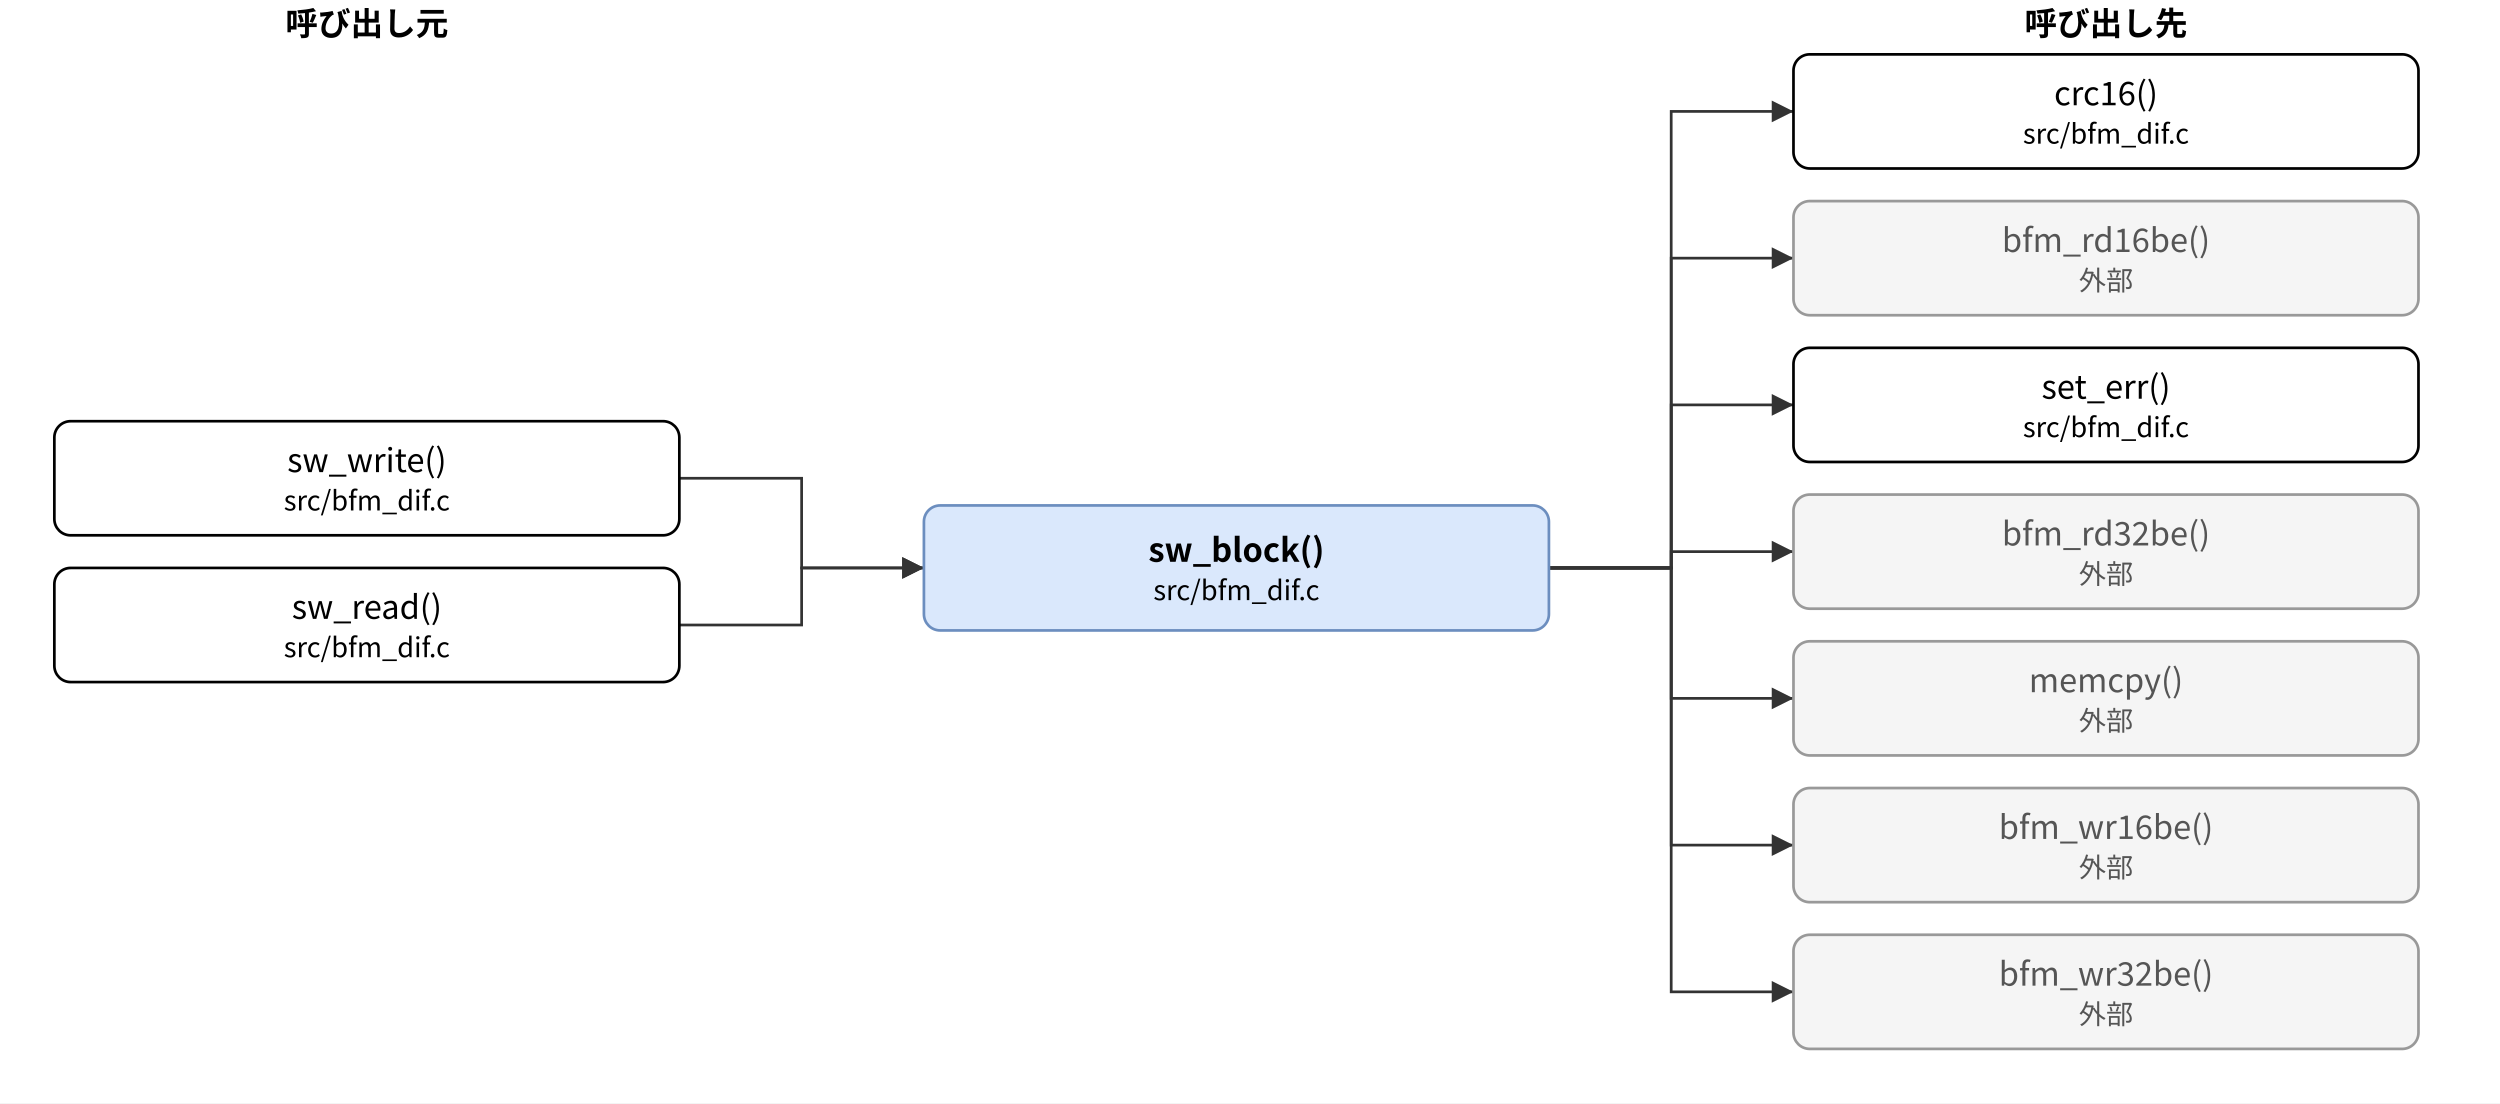
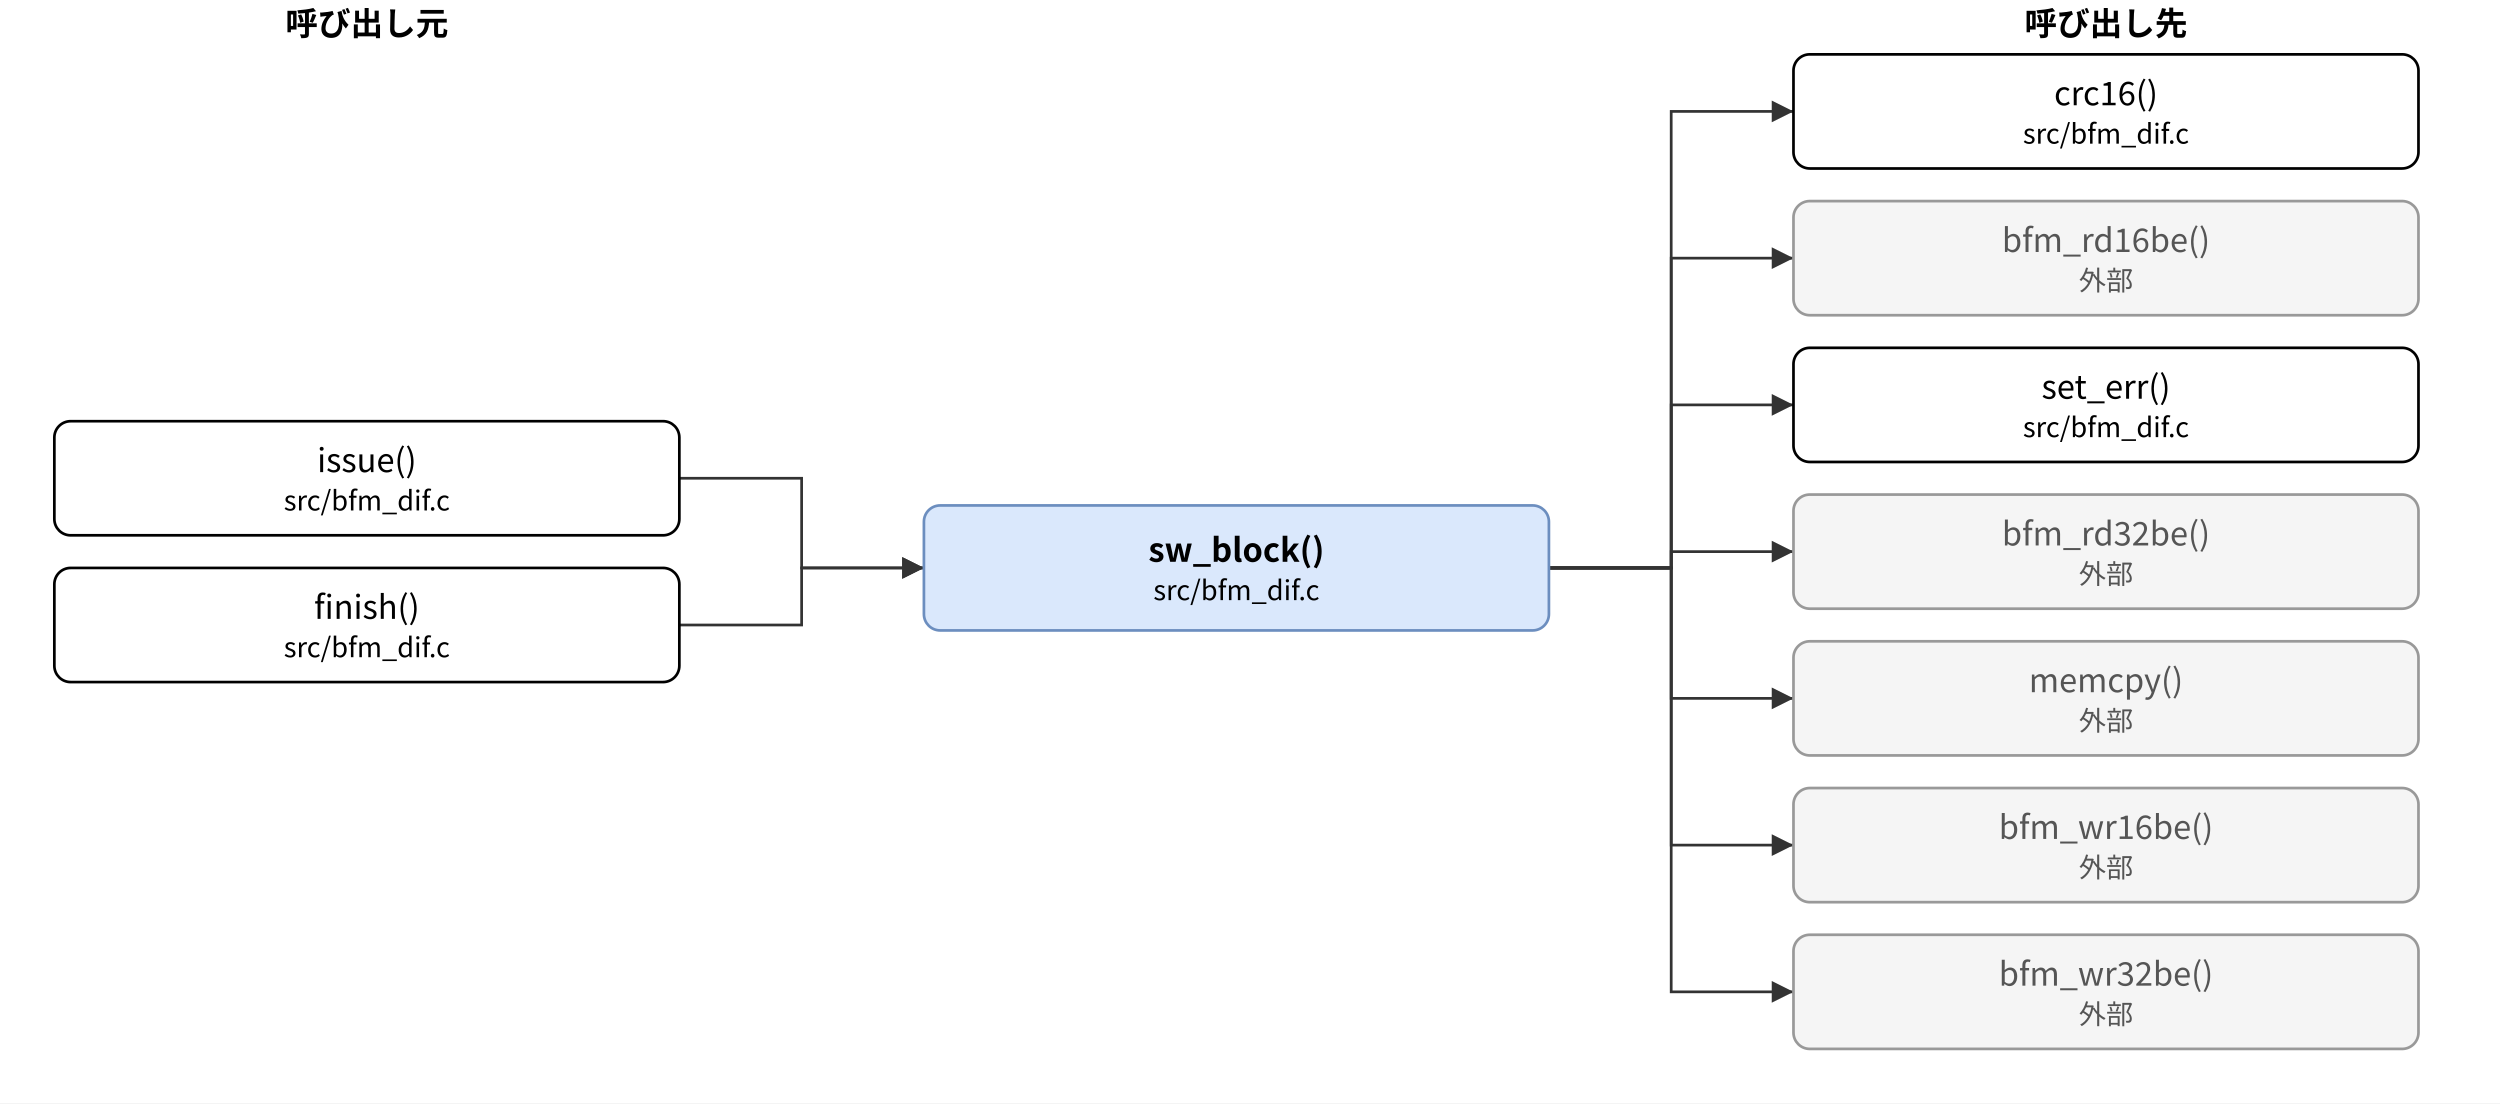
- <svg xmlns="http://www.w3.org/2000/svg" version="1.1" width="920" height="406" viewBox="0 0 920 406" font-family="Noto Sans CJK JP, Meiryo, sans-serif" content="&lt;mxfile host=&quot;bfmem-gen&quot; type=&quot;device&quot;&gt;&lt;diagram id=&quot;4dd38c207dd55f139f8e&quot; name=&quot;sw_block 関係&quot;&gt;&lt;mxGraphModel dx=&quot;800&quot; dy=&quot;600&quot; grid=&quot;0&quot; gridSize=&quot;10&quot; guides=&quot;1&quot; tooltips=&quot;1&quot; connect=&quot;1&quot; arrows=&quot;1&quot; fold=&quot;1&quot; page=&quot;0&quot; pageScale=&quot;1&quot; math=&quot;0&quot; shadow=&quot;0&quot;&gt;&lt;root&gt;&lt;mxCell id=&quot;0&quot;/&gt;&lt;mxCell id=&quot;1&quot; parent=&quot;0&quot;/&gt;&lt;mxCell id=&quot;c&quot; value=&quot;sw_block()&amp;lt;br&amp;gt;&amp;lt;font style=&amp;quot;font-size:10px&amp;quot;&amp;gt;src/bfm_dif.c&amp;lt;/font&amp;gt;&quot; style=&quot;rounded=1;whiteSpace=wrap;html=1;fillColor=#dae8fc;strokeColor=#6c8ebf;fontStyle=1;&quot; vertex=&quot;1&quot; parent=&quot;1&quot;&gt;&lt;mxGeometry x=&quot;340.0&quot; y=&quot;186.0&quot; width=&quot;230.0&quot; height=&quot;46.0&quot; as=&quot;geometry&quot;/&gt;&lt;/mxCell&gt;&lt;mxCell id=&quot;l0&quot; value=&quot;sw_write()&amp;lt;br&amp;gt;&amp;lt;font style=&amp;quot;font-size:10px&amp;quot;&amp;gt;src/bfm_dif.c&amp;lt;/font&amp;gt;&quot; style=&quot;rounded=1;whiteSpace=wrap;html=1;&quot; vertex=&quot;1&quot; parent=&quot;1&quot;&gt;&lt;mxGeometry x=&quot;20.0&quot; y=&quot;155.0&quot; width=&quot;230.0&quot; height=&quot;42.0&quot; as=&quot;geometry&quot;/&gt;&lt;/mxCell&gt;&lt;mxCell id=&quot;l1&quot; value=&quot;sw_read()&amp;lt;br&amp;gt;&amp;lt;font style=&amp;quot;font-size:10px&amp;quot;&amp;gt;src/bfm_dif.c&amp;lt;/font&amp;gt;&quot; style=&quot;rounded=1;whiteSpace=wrap;html=1;&quot; vertex=&quot;1&quot; parent=&quot;1&quot;&gt;&lt;mxGeometry x=&quot;20.0&quot; y=&quot;209.0&quot; width=&quot;230.0&quot; height=&quot;42.0&quot; as=&quot;geometry&quot;/&gt;&lt;/mxCell&gt;&lt;mxCell id=&quot;r0&quot; value=&quot;crc16()&amp;lt;br&amp;gt;&amp;lt;font style=&amp;quot;font-size:10px&amp;quot;&amp;gt;src/bfm_dif.c&amp;lt;/font&amp;gt;&quot; style=&quot;rounded=1;whiteSpace=wrap;html=1;&quot; vertex=&quot;1&quot; parent=&quot;1&quot;&gt;&lt;mxGeometry x=&quot;660.0&quot; y=&quot;20.0&quot; width=&quot;230.0&quot; height=&quot;42.0&quot; as=&quot;geometry&quot;/&gt;&lt;/mxCell&gt;&lt;mxCell id=&quot;r1&quot; value=&quot;bfm_rd16be()&amp;lt;br&amp;gt;&amp;lt;font style=&amp;quot;font-size:10px&amp;quot;&amp;gt;外部&amp;lt;/font&amp;gt;&quot; style=&quot;rounded=1;whiteSpace=wrap;html=1;fillColor=#f5f5f5;strokeColor=#999999;fontColor=#555555;&quot; vertex=&quot;1&quot; parent=&quot;1&quot;&gt;&lt;mxGeometry x=&quot;660.0&quot; y=&quot;74.0&quot; width=&quot;230.0&quot; height=&quot;42.0&quot; as=&quot;geometry&quot;/&gt;&lt;/mxCell&gt;&lt;mxCell id=&quot;r2&quot; value=&quot;set_err()&amp;lt;br&amp;gt;&amp;lt;font style=&amp;quot;font-size:10px&amp;quot;&amp;gt;src/bfm_dif.c&amp;lt;/font&amp;gt;&quot; style=&quot;rounded=1;whiteSpace=wrap;html=1;&quot; vertex=&quot;1&quot; parent=&quot;1&quot;&gt;&lt;mxGeometry x=&quot;660.0&quot; y=&quot;128.0&quot; width=&quot;230.0&quot; height=&quot;42.0&quot; as=&quot;geometry&quot;/&gt;&lt;/mxCell&gt;&lt;mxCell id=&quot;r3&quot; value=&quot;bfm_rd32be()&amp;lt;br&amp;gt;&amp;lt;font style=&amp;quot;font-size:10px&amp;quot;&amp;gt;外部&amp;lt;/font&amp;gt;&quot; style=&quot;rounded=1;whiteSpace=wrap;html=1;fillColor=#f5f5f5;strokeColor=#999999;fontColor=#555555;&quot; vertex=&quot;1&quot; parent=&quot;1&quot;&gt;&lt;mxGeometry x=&quot;660.0&quot; y=&quot;182.0&quot; width=&quot;230.0&quot; height=&quot;42.0&quot; as=&quot;geometry&quot;/&gt;&lt;/mxCell&gt;&lt;mxCell id=&quot;r4&quot; value=&quot;memcpy()&amp;lt;br&amp;gt;&amp;lt;font style=&amp;quot;font-size:10px&amp;quot;&amp;gt;外部&amp;lt;/font&amp;gt;&quot; style=&quot;rounded=1;whiteSpace=wrap;html=1;fillColor=#f5f5f5;strokeColor=#999999;fontColor=#555555;&quot; vertex=&quot;1&quot; parent=&quot;1&quot;&gt;&lt;mxGeometry x=&quot;660.0&quot; y=&quot;236.0&quot; width=&quot;230.0&quot; height=&quot;42.0&quot; as=&quot;geometry&quot;/&gt;&lt;/mxCell&gt;&lt;mxCell id=&quot;r5&quot; value=&quot;bfm_wr16be()&amp;lt;br&amp;gt;&amp;lt;font style=&amp;quot;font-size:10px&amp;quot;&amp;gt;外部&amp;lt;/font&amp;gt;&quot; style=&quot;rounded=1;whiteSpace=wrap;html=1;fillColor=#f5f5f5;strokeColor=#999999;fontColor=#555555;&quot; vertex=&quot;1&quot; parent=&quot;1&quot;&gt;&lt;mxGeometry x=&quot;660.0&quot; y=&quot;290.0&quot; width=&quot;230.0&quot; height=&quot;42.0&quot; as=&quot;geometry&quot;/&gt;&lt;/mxCell&gt;&lt;mxCell id=&quot;r6&quot; value=&quot;bfm_wr32be()&amp;lt;br&amp;gt;&amp;lt;font style=&amp;quot;font-size:10px&amp;quot;&amp;gt;外部&amp;lt;/font&amp;gt;&quot; style=&quot;rounded=1;whiteSpace=wrap;html=1;fillColor=#f5f5f5;strokeColor=#999999;fontColor=#555555;&quot; vertex=&quot;1&quot; parent=&quot;1&quot;&gt;&lt;mxGeometry x=&quot;660.0&quot; y=&quot;344.0&quot; width=&quot;230.0&quot; height=&quot;42.0&quot; as=&quot;geometry&quot;/&gt;&lt;/mxCell&gt;&lt;mxCell id=&quot;e0&quot; value=&quot;&quot; style=&quot;edgeStyle=none;html=1;rounded=0;endArrow=block;endFill=1;exitX=1;exitY=0.5;exitDx=0;exitDy=0;exitPerimeter=0;entryX=0;entryY=0.5;entryDx=0;entryDy=0;entryPerimeter=0;&quot; edge=&quot;1&quot; parent=&quot;1&quot; source=&quot;l0&quot; target=&quot;c&quot;&gt;&lt;mxGeometry relative=&quot;1&quot; as=&quot;geometry&quot;&gt;&lt;Array as=&quot;points&quot;&gt;&lt;mxPoint x=&quot;295.0&quot; y=&quot;176.0&quot;/&gt;&lt;mxPoint x=&quot;295.0&quot; y=&quot;209.0&quot;/&gt;&lt;/Array&gt;&lt;/mxGeometry&gt;&lt;/mxCell&gt;&lt;mxCell id=&quot;e1&quot; value=&quot;&quot; style=&quot;edgeStyle=none;html=1;rounded=0;endArrow=block;endFill=1;exitX=1;exitY=0.5;exitDx=0;exitDy=0;exitPerimeter=0;entryX=0;entryY=0.5;entryDx=0;entryDy=0;entryPerimeter=0;&quot; edge=&quot;1&quot; parent=&quot;1&quot; source=&quot;l1&quot; target=&quot;c&quot;&gt;&lt;mxGeometry relative=&quot;1&quot; as=&quot;geometry&quot;&gt;&lt;Array as=&quot;points&quot;&gt;&lt;mxPoint x=&quot;295.0&quot; y=&quot;230.0&quot;/&gt;&lt;mxPoint x=&quot;295.0&quot; y=&quot;209.0&quot;/&gt;&lt;/Array&gt;&lt;/mxGeometry&gt;&lt;/mxCell&gt;&lt;mxCell id=&quot;e2&quot; value=&quot;&quot; style=&quot;edgeStyle=none;html=1;rounded=0;endArrow=block;endFill=1;exitX=1;exitY=0.5;exitDx=0;exitDy=0;exitPerimeter=0;entryX=0;entryY=0.5;entryDx=0;entryDy=0;entryPerimeter=0;&quot; edge=&quot;1&quot; parent=&quot;1&quot; source=&quot;c&quot; target=&quot;r0&quot;&gt;&lt;mxGeometry relative=&quot;1&quot; as=&quot;geometry&quot;&gt;&lt;Array as=&quot;points&quot;&gt;&lt;mxPoint x=&quot;615.0&quot; y=&quot;209.0&quot;/&gt;&lt;mxPoint x=&quot;615.0&quot; y=&quot;41.0&quot;/&gt;&lt;/Array&gt;&lt;/mxGeometry&gt;&lt;/mxCell&gt;&lt;mxCell id=&quot;e3&quot; value=&quot;&quot; style=&quot;edgeStyle=none;html=1;rounded=0;endArrow=block;endFill=1;exitX=1;exitY=0.5;exitDx=0;exitDy=0;exitPerimeter=0;entryX=0;entryY=0.5;entryDx=0;entryDy=0;entryPerimeter=0;&quot; edge=&quot;1&quot; parent=&quot;1&quot; source=&quot;c&quot; target=&quot;r1&quot;&gt;&lt;mxGeometry relative=&quot;1&quot; as=&quot;geometry&quot;&gt;&lt;Array as=&quot;points&quot;&gt;&lt;mxPoint x=&quot;615.0&quot; y=&quot;209.0&quot;/&gt;&lt;mxPoint x=&quot;615.0&quot; y=&quot;95.0&quot;/&gt;&lt;/Array&gt;&lt;/mxGeometry&gt;&lt;/mxCell&gt;&lt;mxCell id=&quot;e4&quot; value=&quot;&quot; style=&quot;edgeStyle=none;html=1;rounded=0;endArrow=block;endFill=1;exitX=1;exitY=0.5;exitDx=0;exitDy=0;exitPerimeter=0;entryX=0;entryY=0.5;entryDx=0;entryDy=0;entryPerimeter=0;&quot; edge=&quot;1&quot; parent=&quot;1&quot; source=&quot;c&quot; target=&quot;r2&quot;&gt;&lt;mxGeometry relative=&quot;1&quot; as=&quot;geometry&quot;&gt;&lt;Array as=&quot;points&quot;&gt;&lt;mxPoint x=&quot;615.0&quot; y=&quot;209.0&quot;/&gt;&lt;mxPoint x=&quot;615.0&quot; y=&quot;149.0&quot;/&gt;&lt;/Array&gt;&lt;/mxGeometry&gt;&lt;/mxCell&gt;&lt;mxCell id=&quot;e5&quot; value=&quot;&quot; style=&quot;edgeStyle=none;html=1;rounded=0;endArrow=block;endFill=1;exitX=1;exitY=0.5;exitDx=0;exitDy=0;exitPerimeter=0;entryX=0;entryY=0.5;entryDx=0;entryDy=0;entryPerimeter=0;&quot; edge=&quot;1&quot; parent=&quot;1&quot; source=&quot;c&quot; target=&quot;r3&quot;&gt;&lt;mxGeometry relative=&quot;1&quot; as=&quot;geometry&quot;&gt;&lt;Array as=&quot;points&quot;&gt;&lt;mxPoint x=&quot;615.0&quot; y=&quot;209.0&quot;/&gt;&lt;mxPoint x=&quot;615.0&quot; y=&quot;203.0&quot;/&gt;&lt;/Array&gt;&lt;/mxGeometry&gt;&lt;/mxCell&gt;&lt;mxCell id=&quot;e6&quot; value=&quot;&quot; style=&quot;edgeStyle=none;html=1;rounded=0;endArrow=block;endFill=1;exitX=1;exitY=0.5;exitDx=0;exitDy=0;exitPerimeter=0;entryX=0;entryY=0.5;entryDx=0;entryDy=0;entryPerimeter=0;&quot; edge=&quot;1&quot; parent=&quot;1&quot; source=&quot;c&quot; target=&quot;r4&quot;&gt;&lt;mxGeometry relative=&quot;1&quot; as=&quot;geometry&quot;&gt;&lt;Array as=&quot;points&quot;&gt;&lt;mxPoint x=&quot;615.0&quot; y=&quot;209.0&quot;/&gt;&lt;mxPoint x=&quot;615.0&quot; y=&quot;257.0&quot;/&gt;&lt;/Array&gt;&lt;/mxGeometry&gt;&lt;/mxCell&gt;&lt;mxCell id=&quot;e7&quot; value=&quot;&quot; style=&quot;edgeStyle=none;html=1;rounded=0;endArrow=block;endFill=1;exitX=1;exitY=0.5;exitDx=0;exitDy=0;exitPerimeter=0;entryX=0;entryY=0.5;entryDx=0;entryDy=0;entryPerimeter=0;&quot; edge=&quot;1&quot; parent=&quot;1&quot; source=&quot;c&quot; target=&quot;r5&quot;&gt;&lt;mxGeometry relative=&quot;1&quot; as=&quot;geometry&quot;&gt;&lt;Array as=&quot;points&quot;&gt;&lt;mxPoint x=&quot;615.0&quot; y=&quot;209.0&quot;/&gt;&lt;mxPoint x=&quot;615.0&quot; y=&quot;311.0&quot;/&gt;&lt;/Array&gt;&lt;/mxGeometry&gt;&lt;/mxCell&gt;&lt;mxCell id=&quot;e8&quot; value=&quot;&quot; style=&quot;edgeStyle=none;html=1;rounded=0;endArrow=block;endFill=1;exitX=1;exitY=0.5;exitDx=0;exitDy=0;exitPerimeter=0;entryX=0;entryY=0.5;entryDx=0;entryDy=0;entryPerimeter=0;&quot; edge=&quot;1&quot; parent=&quot;1&quot; source=&quot;c&quot; target=&quot;r6&quot;&gt;&lt;mxGeometry relative=&quot;1&quot; as=&quot;geometry&quot;&gt;&lt;Array as=&quot;points&quot;&gt;&lt;mxPoint x=&quot;615.0&quot; y=&quot;209.0&quot;/&gt;&lt;mxPoint x=&quot;615.0&quot; y=&quot;365.0&quot;/&gt;&lt;/Array&gt;&lt;/mxGeometry&gt;&lt;/mxCell&gt;&lt;mxCell id=&quot;h0&quot; value=&quot;呼び出し元&quot; style=&quot;text;html=1;align=center;fontStyle=1;&quot; vertex=&quot;1&quot; parent=&quot;1&quot;&gt;&lt;mxGeometry x=&quot;55.0&quot; y=&quot;0&quot; width=&quot;160&quot; height=&quot;18&quot; as=&quot;geometry&quot;/&gt;&lt;/mxCell&gt;&lt;mxCell id=&quot;h1&quot; value=&quot;呼び出し先&quot; style=&quot;text;html=1;align=center;fontStyle=1;&quot; vertex=&quot;1&quot; parent=&quot;1&quot;&gt;&lt;mxGeometry x=&quot;695.0&quot; y=&quot;0&quot; width=&quot;160&quot; height=&quot;18&quot; as=&quot;geometry&quot;/&gt;&lt;/mxCell&gt;&lt;/root&gt;&lt;/mxGraphModel&gt;&lt;/diagram&gt;&lt;/mxfile&gt;">
+ <svg xmlns="http://www.w3.org/2000/svg" version="1.1" width="920" height="406" viewBox="0 0 920 406" font-family="Noto Sans CJK JP, Meiryo, sans-serif" content="&lt;mxfile host=&quot;bfmem-gen&quot; type=&quot;device&quot;&gt;&lt;diagram id=&quot;4dd38c207dd55f139f8e&quot; name=&quot;sw_block 関係&quot;&gt;&lt;mxGraphModel dx=&quot;800&quot; dy=&quot;600&quot; grid=&quot;0&quot; gridSize=&quot;10&quot; guides=&quot;1&quot; tooltips=&quot;1&quot; connect=&quot;1&quot; arrows=&quot;1&quot; fold=&quot;1&quot; page=&quot;0&quot; pageScale=&quot;1&quot; math=&quot;0&quot; shadow=&quot;0&quot;&gt;&lt;root&gt;&lt;mxCell id=&quot;0&quot;/&gt;&lt;mxCell id=&quot;1&quot; parent=&quot;0&quot;/&gt;&lt;mxCell id=&quot;c&quot; value=&quot;sw_block()&amp;lt;br&amp;gt;&amp;lt;font style=&amp;quot;font-size:10px&amp;quot;&amp;gt;src/bfm_dif.c&amp;lt;/font&amp;gt;&quot; style=&quot;rounded=1;whiteSpace=wrap;html=1;fillColor=#dae8fc;strokeColor=#6c8ebf;fontStyle=1;&quot; vertex=&quot;1&quot; parent=&quot;1&quot;&gt;&lt;mxGeometry x=&quot;340.0&quot; y=&quot;186.0&quot; width=&quot;230.0&quot; height=&quot;46.0&quot; as=&quot;geometry&quot;/&gt;&lt;/mxCell&gt;&lt;mxCell id=&quot;l0&quot; value=&quot;issue()&amp;lt;br&amp;gt;&amp;lt;font style=&amp;quot;font-size:10px&amp;quot;&amp;gt;src/bfm_dif.c&amp;lt;/font&amp;gt;&quot; style=&quot;rounded=1;whiteSpace=wrap;html=1;&quot; vertex=&quot;1&quot; parent=&quot;1&quot;&gt;&lt;mxGeometry x=&quot;20.0&quot; y=&quot;155.0&quot; width=&quot;230.0&quot; height=&quot;42.0&quot; as=&quot;geometry&quot;/&gt;&lt;/mxCell&gt;&lt;mxCell id=&quot;l1&quot; value=&quot;finish()&amp;lt;br&amp;gt;&amp;lt;font style=&amp;quot;font-size:10px&amp;quot;&amp;gt;src/bfm_dif.c&amp;lt;/font&amp;gt;&quot; style=&quot;rounded=1;whiteSpace=wrap;html=1;&quot; vertex=&quot;1&quot; parent=&quot;1&quot;&gt;&lt;mxGeometry x=&quot;20.0&quot; y=&quot;209.0&quot; width=&quot;230.0&quot; height=&quot;42.0&quot; as=&quot;geometry&quot;/&gt;&lt;/mxCell&gt;&lt;mxCell id=&quot;r0&quot; value=&quot;crc16()&amp;lt;br&amp;gt;&amp;lt;font style=&amp;quot;font-size:10px&amp;quot;&amp;gt;src/bfm_dif.c&amp;lt;/font&amp;gt;&quot; style=&quot;rounded=1;whiteSpace=wrap;html=1;&quot; vertex=&quot;1&quot; parent=&quot;1&quot;&gt;&lt;mxGeometry x=&quot;660.0&quot; y=&quot;20.0&quot; width=&quot;230.0&quot; height=&quot;42.0&quot; as=&quot;geometry&quot;/&gt;&lt;/mxCell&gt;&lt;mxCell id=&quot;r1&quot; value=&quot;bfm_rd16be()&amp;lt;br&amp;gt;&amp;lt;font style=&amp;quot;font-size:10px&amp;quot;&amp;gt;外部&amp;lt;/font&amp;gt;&quot; style=&quot;rounded=1;whiteSpace=wrap;html=1;fillColor=#f5f5f5;strokeColor=#999999;fontColor=#555555;&quot; vertex=&quot;1&quot; parent=&quot;1&quot;&gt;&lt;mxGeometry x=&quot;660.0&quot; y=&quot;74.0&quot; width=&quot;230.0&quot; height=&quot;42.0&quot; as=&quot;geometry&quot;/&gt;&lt;/mxCell&gt;&lt;mxCell id=&quot;r2&quot; value=&quot;set_err()&amp;lt;br&amp;gt;&amp;lt;font style=&amp;quot;font-size:10px&amp;quot;&amp;gt;src/bfm_dif.c&amp;lt;/font&amp;gt;&quot; style=&quot;rounded=1;whiteSpace=wrap;html=1;&quot; vertex=&quot;1&quot; parent=&quot;1&quot;&gt;&lt;mxGeometry x=&quot;660.0&quot; y=&quot;128.0&quot; width=&quot;230.0&quot; height=&quot;42.0&quot; as=&quot;geometry&quot;/&gt;&lt;/mxCell&gt;&lt;mxCell id=&quot;r3&quot; value=&quot;bfm_rd32be()&amp;lt;br&amp;gt;&amp;lt;font style=&amp;quot;font-size:10px&amp;quot;&amp;gt;外部&amp;lt;/font&amp;gt;&quot; style=&quot;rounded=1;whiteSpace=wrap;html=1;fillColor=#f5f5f5;strokeColor=#999999;fontColor=#555555;&quot; vertex=&quot;1&quot; parent=&quot;1&quot;&gt;&lt;mxGeometry x=&quot;660.0&quot; y=&quot;182.0&quot; width=&quot;230.0&quot; height=&quot;42.0&quot; as=&quot;geometry&quot;/&gt;&lt;/mxCell&gt;&lt;mxCell id=&quot;r4&quot; value=&quot;memcpy()&amp;lt;br&amp;gt;&amp;lt;font style=&amp;quot;font-size:10px&amp;quot;&amp;gt;外部&amp;lt;/font&amp;gt;&quot; style=&quot;rounded=1;whiteSpace=wrap;html=1;fillColor=#f5f5f5;strokeColor=#999999;fontColor=#555555;&quot; vertex=&quot;1&quot; parent=&quot;1&quot;&gt;&lt;mxGeometry x=&quot;660.0&quot; y=&quot;236.0&quot; width=&quot;230.0&quot; height=&quot;42.0&quot; as=&quot;geometry&quot;/&gt;&lt;/mxCell&gt;&lt;mxCell id=&quot;r5&quot; value=&quot;bfm_wr16be()&amp;lt;br&amp;gt;&amp;lt;font style=&amp;quot;font-size:10px&amp;quot;&amp;gt;外部&amp;lt;/font&amp;gt;&quot; style=&quot;rounded=1;whiteSpace=wrap;html=1;fillColor=#f5f5f5;strokeColor=#999999;fontColor=#555555;&quot; vertex=&quot;1&quot; parent=&quot;1&quot;&gt;&lt;mxGeometry x=&quot;660.0&quot; y=&quot;290.0&quot; width=&quot;230.0&quot; height=&quot;42.0&quot; as=&quot;geometry&quot;/&gt;&lt;/mxCell&gt;&lt;mxCell id=&quot;r6&quot; value=&quot;bfm_wr32be()&amp;lt;br&amp;gt;&amp;lt;font style=&amp;quot;font-size:10px&amp;quot;&amp;gt;外部&amp;lt;/font&amp;gt;&quot; style=&quot;rounded=1;whiteSpace=wrap;html=1;fillColor=#f5f5f5;strokeColor=#999999;fontColor=#555555;&quot; vertex=&quot;1&quot; parent=&quot;1&quot;&gt;&lt;mxGeometry x=&quot;660.0&quot; y=&quot;344.0&quot; width=&quot;230.0&quot; height=&quot;42.0&quot; as=&quot;geometry&quot;/&gt;&lt;/mxCell&gt;&lt;mxCell id=&quot;e0&quot; value=&quot;&quot; style=&quot;edgeStyle=none;html=1;rounded=0;endArrow=block;endFill=1;exitX=1;exitY=0.5;exitDx=0;exitDy=0;exitPerimeter=0;entryX=0;entryY=0.5;entryDx=0;entryDy=0;entryPerimeter=0;&quot; edge=&quot;1&quot; parent=&quot;1&quot; source=&quot;l0&quot; target=&quot;c&quot;&gt;&lt;mxGeometry relative=&quot;1&quot; as=&quot;geometry&quot;&gt;&lt;Array as=&quot;points&quot;&gt;&lt;mxPoint x=&quot;295.0&quot; y=&quot;176.0&quot;/&gt;&lt;mxPoint x=&quot;295.0&quot; y=&quot;209.0&quot;/&gt;&lt;/Array&gt;&lt;/mxGeometry&gt;&lt;/mxCell&gt;&lt;mxCell id=&quot;e1&quot; value=&quot;&quot; style=&quot;edgeStyle=none;html=1;rounded=0;endArrow=block;endFill=1;exitX=1;exitY=0.5;exitDx=0;exitDy=0;exitPerimeter=0;entryX=0;entryY=0.5;entryDx=0;entryDy=0;entryPerimeter=0;&quot; edge=&quot;1&quot; parent=&quot;1&quot; source=&quot;l1&quot; target=&quot;c&quot;&gt;&lt;mxGeometry relative=&quot;1&quot; as=&quot;geometry&quot;&gt;&lt;Array as=&quot;points&quot;&gt;&lt;mxPoint x=&quot;295.0&quot; y=&quot;230.0&quot;/&gt;&lt;mxPoint x=&quot;295.0&quot; y=&quot;209.0&quot;/&gt;&lt;/Array&gt;&lt;/mxGeometry&gt;&lt;/mxCell&gt;&lt;mxCell id=&quot;e2&quot; value=&quot;&quot; style=&quot;edgeStyle=none;html=1;rounded=0;endArrow=block;endFill=1;exitX=1;exitY=0.5;exitDx=0;exitDy=0;exitPerimeter=0;entryX=0;entryY=0.5;entryDx=0;entryDy=0;entryPerimeter=0;&quot; edge=&quot;1&quot; parent=&quot;1&quot; source=&quot;c&quot; target=&quot;r0&quot;&gt;&lt;mxGeometry relative=&quot;1&quot; as=&quot;geometry&quot;&gt;&lt;Array as=&quot;points&quot;&gt;&lt;mxPoint x=&quot;615.0&quot; y=&quot;209.0&quot;/&gt;&lt;mxPoint x=&quot;615.0&quot; y=&quot;41.0&quot;/&gt;&lt;/Array&gt;&lt;/mxGeometry&gt;&lt;/mxCell&gt;&lt;mxCell id=&quot;e3&quot; value=&quot;&quot; style=&quot;edgeStyle=none;html=1;rounded=0;endArrow=block;endFill=1;exitX=1;exitY=0.5;exitDx=0;exitDy=0;exitPerimeter=0;entryX=0;entryY=0.5;entryDx=0;entryDy=0;entryPerimeter=0;&quot; edge=&quot;1&quot; parent=&quot;1&quot; source=&quot;c&quot; target=&quot;r1&quot;&gt;&lt;mxGeometry relative=&quot;1&quot; as=&quot;geometry&quot;&gt;&lt;Array as=&quot;points&quot;&gt;&lt;mxPoint x=&quot;615.0&quot; y=&quot;209.0&quot;/&gt;&lt;mxPoint x=&quot;615.0&quot; y=&quot;95.0&quot;/&gt;&lt;/Array&gt;&lt;/mxGeometry&gt;&lt;/mxCell&gt;&lt;mxCell id=&quot;e4&quot; value=&quot;&quot; style=&quot;edgeStyle=none;html=1;rounded=0;endArrow=block;endFill=1;exitX=1;exitY=0.5;exitDx=0;exitDy=0;exitPerimeter=0;entryX=0;entryY=0.5;entryDx=0;entryDy=0;entryPerimeter=0;&quot; edge=&quot;1&quot; parent=&quot;1&quot; source=&quot;c&quot; target=&quot;r2&quot;&gt;&lt;mxGeometry relative=&quot;1&quot; as=&quot;geometry&quot;&gt;&lt;Array as=&quot;points&quot;&gt;&lt;mxPoint x=&quot;615.0&quot; y=&quot;209.0&quot;/&gt;&lt;mxPoint x=&quot;615.0&quot; y=&quot;149.0&quot;/&gt;&lt;/Array&gt;&lt;/mxGeometry&gt;&lt;/mxCell&gt;&lt;mxCell id=&quot;e5&quot; value=&quot;&quot; style=&quot;edgeStyle=none;html=1;rounded=0;endArrow=block;endFill=1;exitX=1;exitY=0.5;exitDx=0;exitDy=0;exitPerimeter=0;entryX=0;entryY=0.5;entryDx=0;entryDy=0;entryPerimeter=0;&quot; edge=&quot;1&quot; parent=&quot;1&quot; source=&quot;c&quot; target=&quot;r3&quot;&gt;&lt;mxGeometry relative=&quot;1&quot; as=&quot;geometry&quot;&gt;&lt;Array as=&quot;points&quot;&gt;&lt;mxPoint x=&quot;615.0&quot; y=&quot;209.0&quot;/&gt;&lt;mxPoint x=&quot;615.0&quot; y=&quot;203.0&quot;/&gt;&lt;/Array&gt;&lt;/mxGeometry&gt;&lt;/mxCell&gt;&lt;mxCell id=&quot;e6&quot; value=&quot;&quot; style=&quot;edgeStyle=none;html=1;rounded=0;endArrow=block;endFill=1;exitX=1;exitY=0.5;exitDx=0;exitDy=0;exitPerimeter=0;entryX=0;entryY=0.5;entryDx=0;entryDy=0;entryPerimeter=0;&quot; edge=&quot;1&quot; parent=&quot;1&quot; source=&quot;c&quot; target=&quot;r4&quot;&gt;&lt;mxGeometry relative=&quot;1&quot; as=&quot;geometry&quot;&gt;&lt;Array as=&quot;points&quot;&gt;&lt;mxPoint x=&quot;615.0&quot; y=&quot;209.0&quot;/&gt;&lt;mxPoint x=&quot;615.0&quot; y=&quot;257.0&quot;/&gt;&lt;/Array&gt;&lt;/mxGeometry&gt;&lt;/mxCell&gt;&lt;mxCell id=&quot;e7&quot; value=&quot;&quot; style=&quot;edgeStyle=none;html=1;rounded=0;endArrow=block;endFill=1;exitX=1;exitY=0.5;exitDx=0;exitDy=0;exitPerimeter=0;entryX=0;entryY=0.5;entryDx=0;entryDy=0;entryPerimeter=0;&quot; edge=&quot;1&quot; parent=&quot;1&quot; source=&quot;c&quot; target=&quot;r5&quot;&gt;&lt;mxGeometry relative=&quot;1&quot; as=&quot;geometry&quot;&gt;&lt;Array as=&quot;points&quot;&gt;&lt;mxPoint x=&quot;615.0&quot; y=&quot;209.0&quot;/&gt;&lt;mxPoint x=&quot;615.0&quot; y=&quot;311.0&quot;/&gt;&lt;/Array&gt;&lt;/mxGeometry&gt;&lt;/mxCell&gt;&lt;mxCell id=&quot;e8&quot; value=&quot;&quot; style=&quot;edgeStyle=none;html=1;rounded=0;endArrow=block;endFill=1;exitX=1;exitY=0.5;exitDx=0;exitDy=0;exitPerimeter=0;entryX=0;entryY=0.5;entryDx=0;entryDy=0;entryPerimeter=0;&quot; edge=&quot;1&quot; parent=&quot;1&quot; source=&quot;c&quot; target=&quot;r6&quot;&gt;&lt;mxGeometry relative=&quot;1&quot; as=&quot;geometry&quot;&gt;&lt;Array as=&quot;points&quot;&gt;&lt;mxPoint x=&quot;615.0&quot; y=&quot;209.0&quot;/&gt;&lt;mxPoint x=&quot;615.0&quot; y=&quot;365.0&quot;/&gt;&lt;/Array&gt;&lt;/mxGeometry&gt;&lt;/mxCell&gt;&lt;mxCell id=&quot;h0&quot; value=&quot;呼び出し元&quot; style=&quot;text;html=1;align=center;fontStyle=1;&quot; vertex=&quot;1&quot; parent=&quot;1&quot;&gt;&lt;mxGeometry x=&quot;55.0&quot; y=&quot;0&quot; width=&quot;160&quot; height=&quot;18&quot; as=&quot;geometry&quot;/&gt;&lt;/mxCell&gt;&lt;mxCell id=&quot;h1&quot; value=&quot;呼び出し先&quot; style=&quot;text;html=1;align=center;fontStyle=1;&quot; vertex=&quot;1&quot; parent=&quot;1&quot;&gt;&lt;mxGeometry x=&quot;695.0&quot; y=&quot;0&quot; width=&quot;160&quot; height=&quot;18&quot; as=&quot;geometry&quot;/&gt;&lt;/mxCell&gt;&lt;/root&gt;&lt;/mxGraphModel&gt;&lt;/diagram&gt;&lt;/mxfile&gt;">
  <defs>
    <marker id="a" viewBox="0 0 10 10" refX="10" refY="5" markerWidth="8" markerHeight="8" orient="auto-start-reverse">
      <path d="M0,0 L10,5 L0,10 z" fill="#333333" />
    </marker>
  </defs>
  <rect x="0" y="0" width="920" height="406" fill="#ffffff" />
  <text x="135.0" y="13" font-size="12" font-weight="bold" text-anchor="middle">呼び出し元</text>
  <text x="775.0" y="13" font-size="12" font-weight="bold" text-anchor="middle">呼び出し先</text>
  <polyline points="250.0,176.0 295.0,176.0 295.0,209.0 340.0,209.0" fill="none" stroke="#333333" marker-end="url(#a)" />
  <polyline points="250.0,230.0 295.0,230.0 295.0,209.0 340.0,209.0" fill="none" stroke="#333333" marker-end="url(#a)" />
  <polyline points="570.0,209.0 615.0,209.0 615.0,41.0 660.0,41.0" fill="none" stroke="#333333" marker-end="url(#a)" />
  <polyline points="570.0,209.0 615.0,209.0 615.0,95.0 660.0,95.0" fill="none" stroke="#333333" marker-end="url(#a)" />
  <polyline points="570.0,209.0 615.0,209.0 615.0,149.0 660.0,149.0" fill="none" stroke="#333333" marker-end="url(#a)" />
  <polyline points="570.0,209.0 615.0,209.0 615.0,203.0 660.0,203.0" fill="none" stroke="#333333" marker-end="url(#a)" />
  <polyline points="570.0,209.0 615.0,209.0 615.0,257.0 660.0,257.0" fill="none" stroke="#333333" marker-end="url(#a)" />
  <polyline points="570.0,209.0 615.0,209.0 615.0,311.0 660.0,311.0" fill="none" stroke="#333333" marker-end="url(#a)" />
  <polyline points="570.0,209.0 615.0,209.0 615.0,365.0 660.0,365.0" fill="none" stroke="#333333" marker-end="url(#a)" />
  <rect x="340.0" y="186.0" width="230.0" height="46.0" rx="6" fill="#dae8fc" stroke="#6c8ebf" />
  <text x="455.0" y="201.5" font-size="12" text-anchor="middle" dominant-baseline="central" fill="#000000" font-weight="bold">sw_block()</text>
  <text x="455.0" y="216.5" font-size="10" text-anchor="middle" dominant-baseline="central" fill="#000000">src/bfm_dif.c</text>
  <rect x="20.0" y="155.0" width="230.0" height="42.0" rx="6" fill="#ffffff" stroke="#000000" />
-   <text x="135.0" y="168.5" font-size="12" text-anchor="middle" dominant-baseline="central" fill="#000000">sw_write()</text>
+   <text x="135.0" y="168.5" font-size="12" text-anchor="middle" dominant-baseline="central" fill="#000000">issue()</text>
  <text x="135.0" y="183.5" font-size="10" text-anchor="middle" dominant-baseline="central" fill="#000000">src/bfm_dif.c</text>
  <rect x="20.0" y="209.0" width="230.0" height="42.0" rx="6" fill="#ffffff" stroke="#000000" />
-   <text x="135.0" y="222.5" font-size="12" text-anchor="middle" dominant-baseline="central" fill="#000000">sw_read()</text>
+   <text x="135.0" y="222.5" font-size="12" text-anchor="middle" dominant-baseline="central" fill="#000000">finish()</text>
  <text x="135.0" y="237.5" font-size="10" text-anchor="middle" dominant-baseline="central" fill="#000000">src/bfm_dif.c</text>
  <rect x="660.0" y="20.0" width="230.0" height="42.0" rx="6" fill="#ffffff" stroke="#000000" />
  <text x="775.0" y="33.5" font-size="12" text-anchor="middle" dominant-baseline="central" fill="#000000">crc16()</text>
  <text x="775.0" y="48.5" font-size="10" text-anchor="middle" dominant-baseline="central" fill="#000000">src/bfm_dif.c</text>
  <rect x="660.0" y="74.0" width="230.0" height="42.0" rx="6" fill="#f5f5f5" stroke="#999999" />
  <text x="775.0" y="87.5" font-size="12" text-anchor="middle" dominant-baseline="central" fill="#555555">bfm_rd16be()</text>
  <text x="775.0" y="102.5" font-size="10" text-anchor="middle" dominant-baseline="central" fill="#555555">外部</text>
  <rect x="660.0" y="128.0" width="230.0" height="42.0" rx="6" fill="#ffffff" stroke="#000000" />
  <text x="775.0" y="141.5" font-size="12" text-anchor="middle" dominant-baseline="central" fill="#000000">set_err()</text>
  <text x="775.0" y="156.5" font-size="10" text-anchor="middle" dominant-baseline="central" fill="#000000">src/bfm_dif.c</text>
  <rect x="660.0" y="182.0" width="230.0" height="42.0" rx="6" fill="#f5f5f5" stroke="#999999" />
  <text x="775.0" y="195.5" font-size="12" text-anchor="middle" dominant-baseline="central" fill="#555555">bfm_rd32be()</text>
  <text x="775.0" y="210.5" font-size="10" text-anchor="middle" dominant-baseline="central" fill="#555555">外部</text>
  <rect x="660.0" y="236.0" width="230.0" height="42.0" rx="6" fill="#f5f5f5" stroke="#999999" />
  <text x="775.0" y="249.5" font-size="12" text-anchor="middle" dominant-baseline="central" fill="#555555">memcpy()</text>
  <text x="775.0" y="264.5" font-size="10" text-anchor="middle" dominant-baseline="central" fill="#555555">外部</text>
  <rect x="660.0" y="290.0" width="230.0" height="42.0" rx="6" fill="#f5f5f5" stroke="#999999" />
  <text x="775.0" y="303.5" font-size="12" text-anchor="middle" dominant-baseline="central" fill="#555555">bfm_wr16be()</text>
  <text x="775.0" y="318.5" font-size="10" text-anchor="middle" dominant-baseline="central" fill="#555555">外部</text>
  <rect x="660.0" y="344.0" width="230.0" height="42.0" rx="6" fill="#f5f5f5" stroke="#999999" />
  <text x="775.0" y="357.5" font-size="12" text-anchor="middle" dominant-baseline="central" fill="#555555">bfm_wr32be()</text>
  <text x="775.0" y="372.5" font-size="10" text-anchor="middle" dominant-baseline="central" fill="#555555">外部</text>
</svg>
